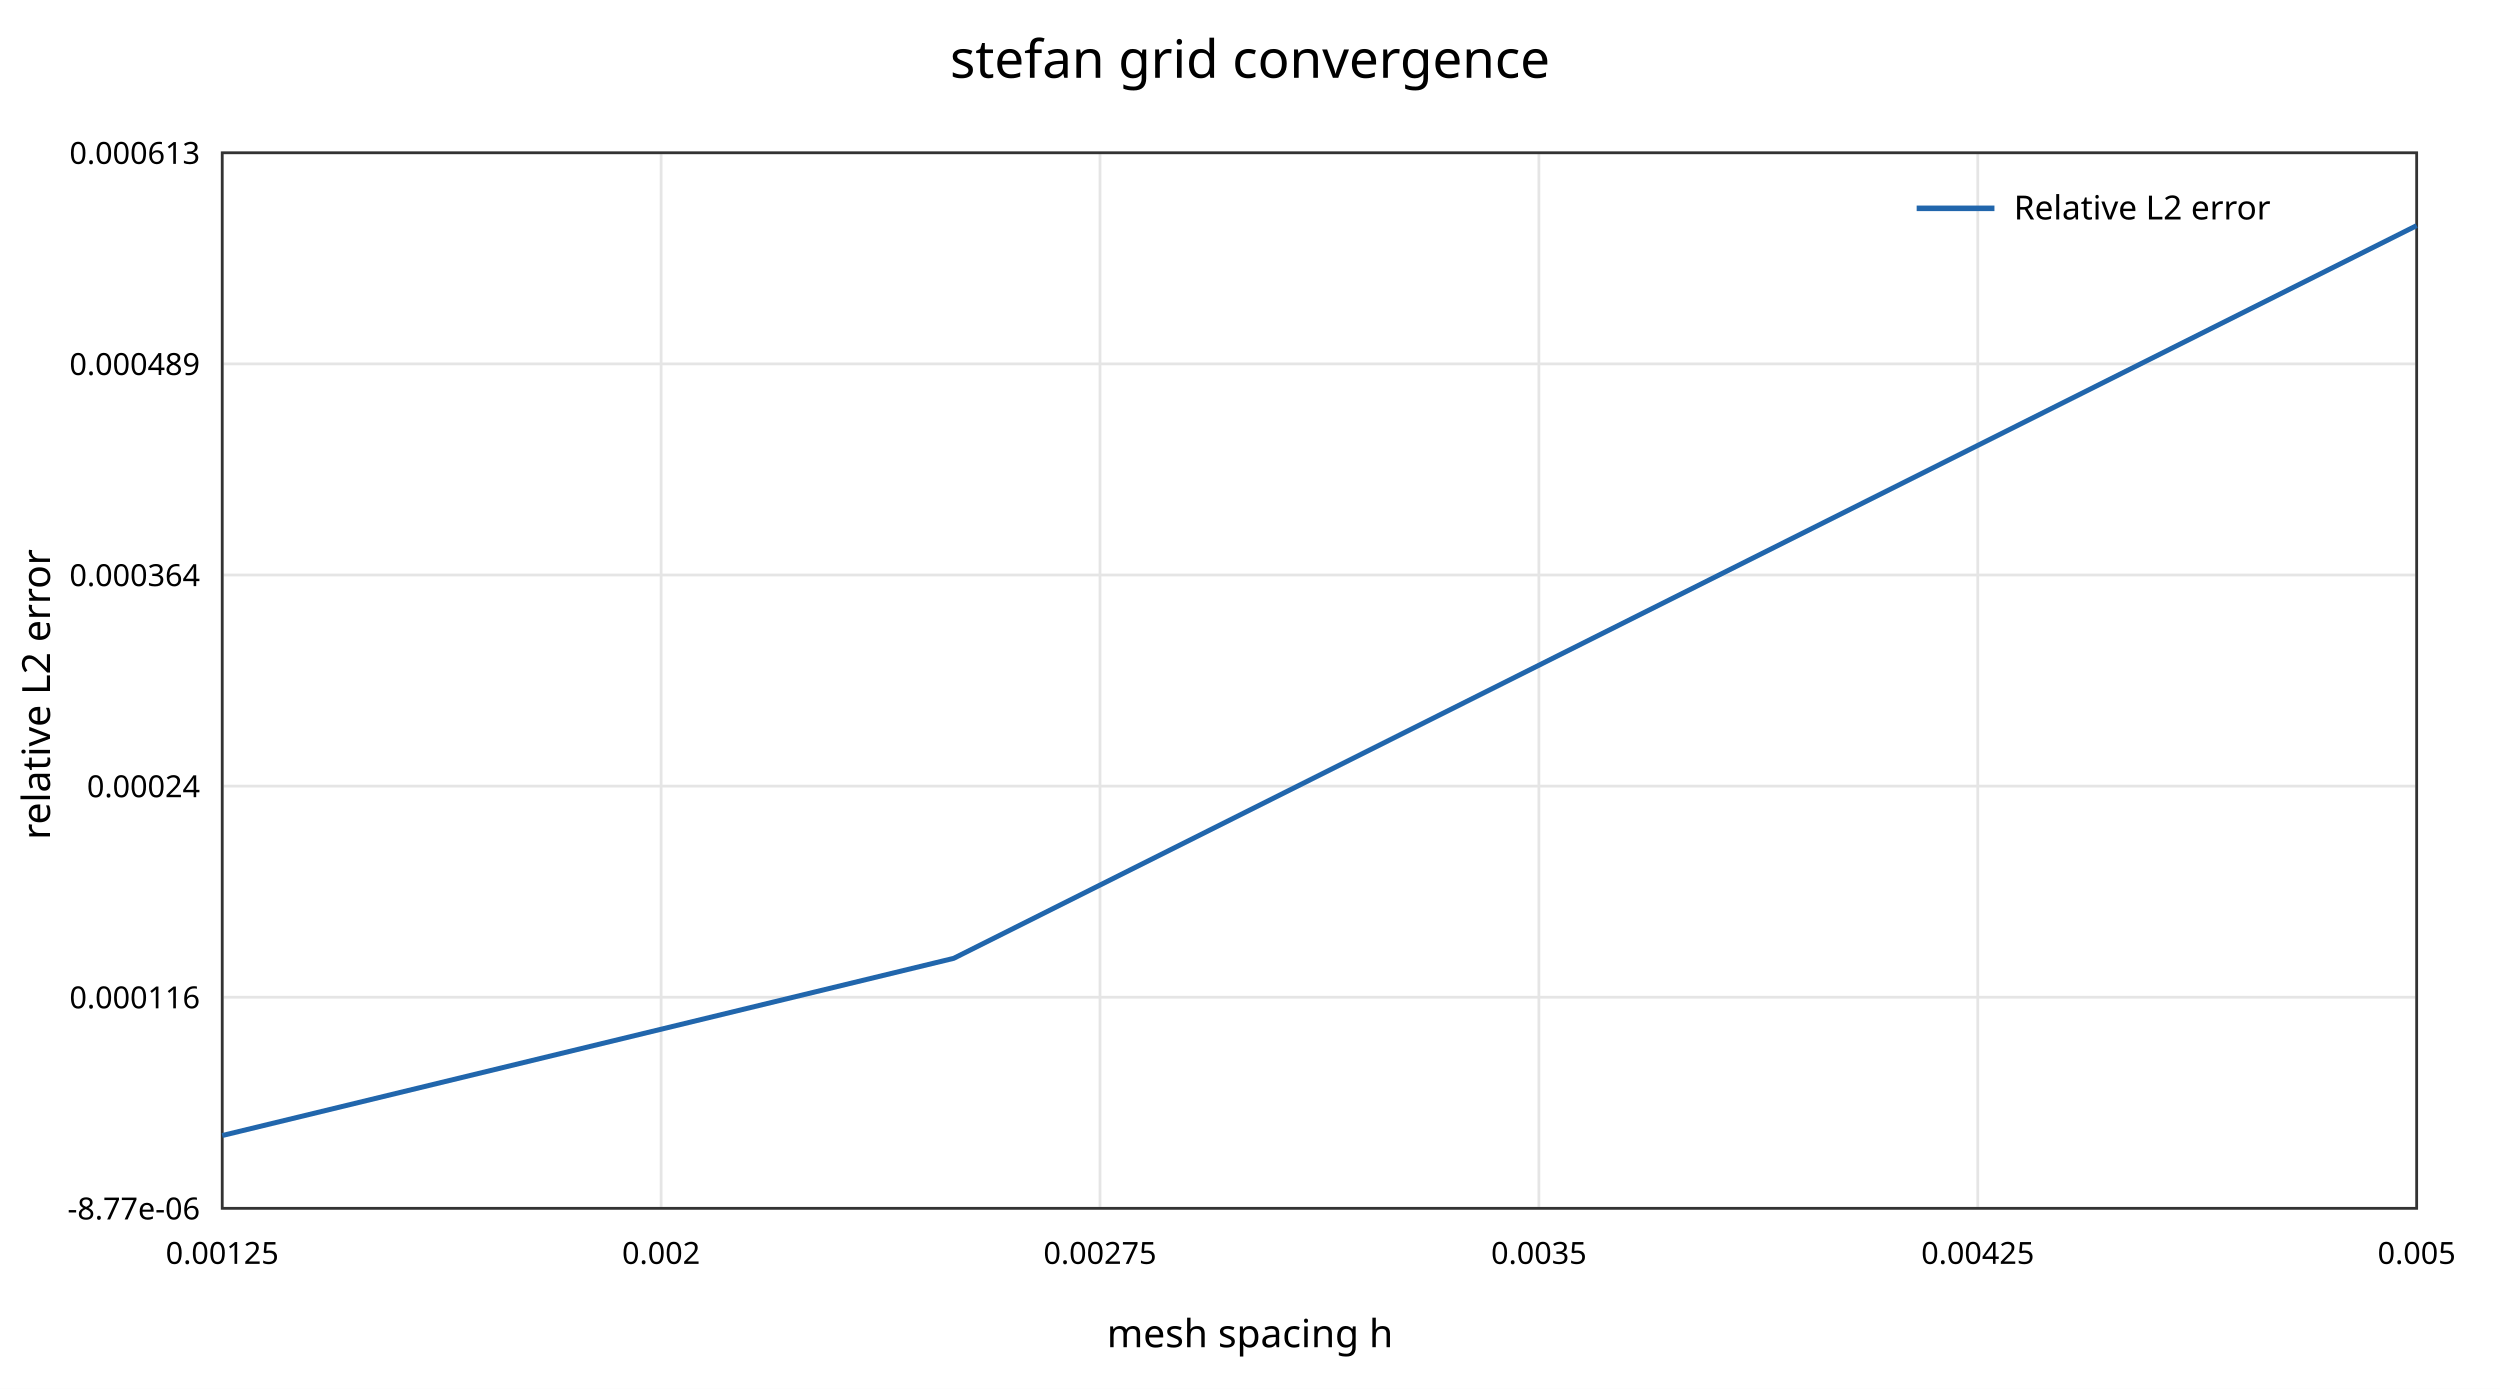
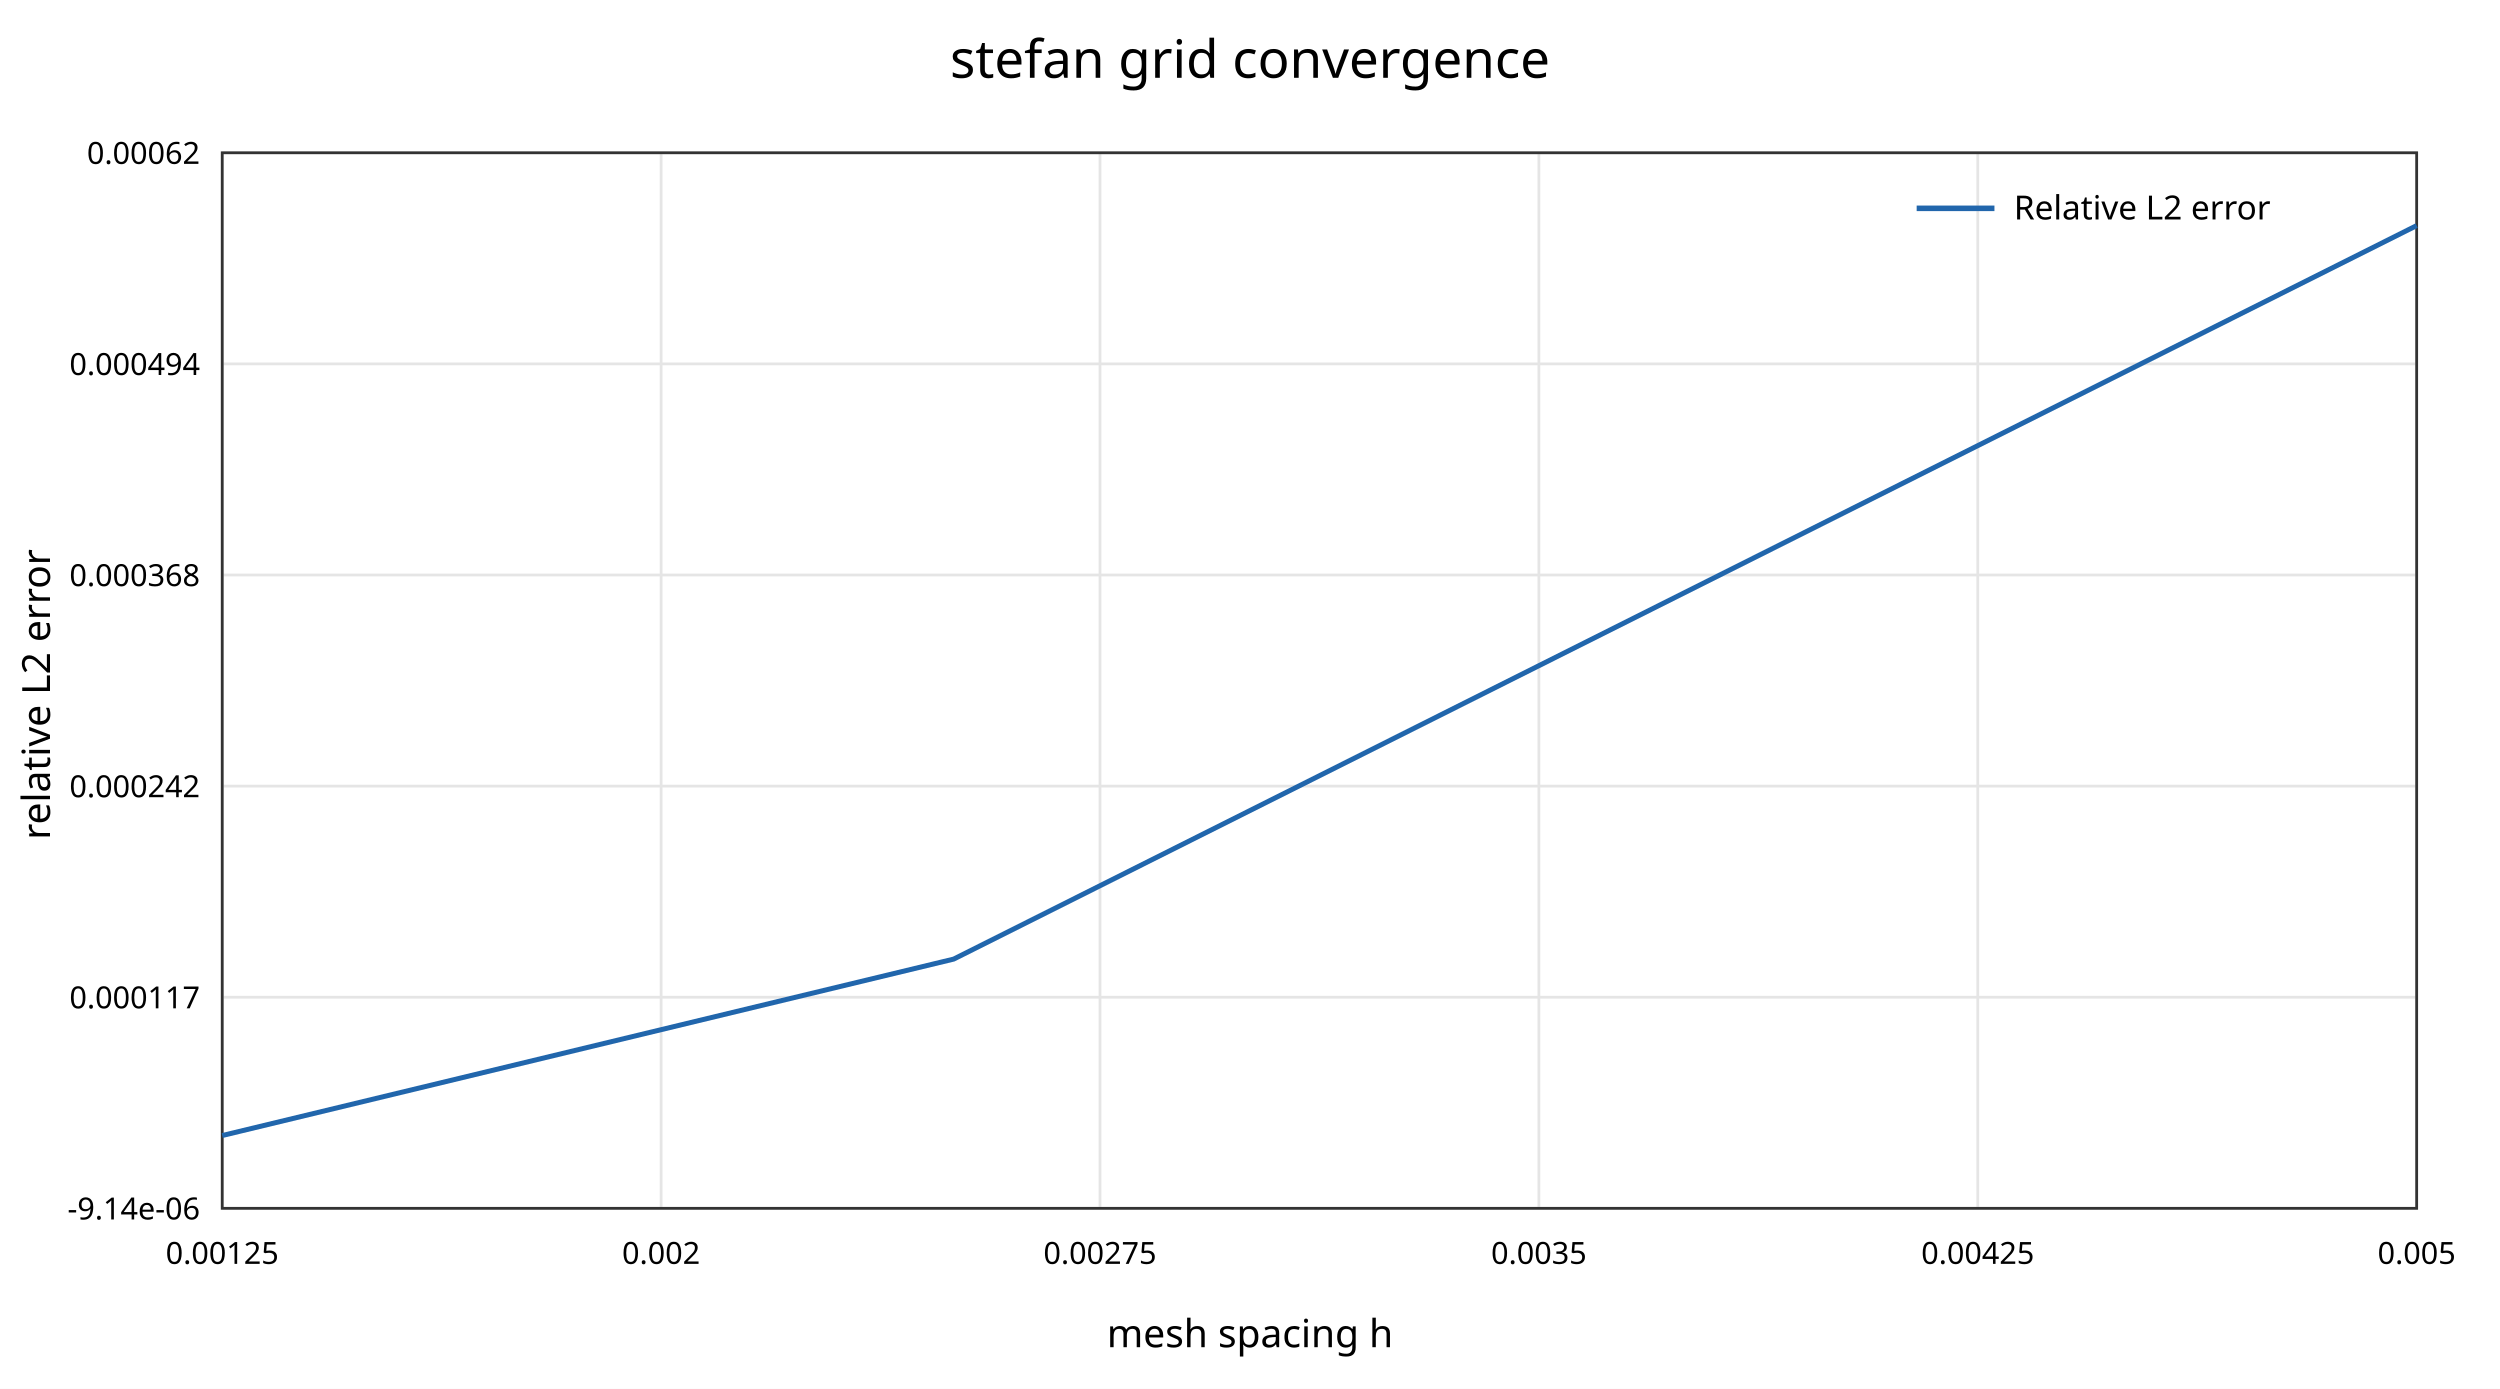
<svg xmlns="http://www.w3.org/2000/svg" width="900" height="500" viewBox="0 0 900 500">
  <rect width="100%" height="100%" fill="white" />
  <text x="450.0" y="28" text-anchor="middle" font-family="sans-serif" font-size="19">stefan grid convergence</text>
  <line x1="80.00" y1="55" x2="80.00" y2="435" stroke="#e5e5e5" />
  <line x1="80" y1="435.00" x2="870" y2="435.00" stroke="#e5e5e5" />
  <text x="80.00" y="455" text-anchor="middle" font-family="sans-serif" font-size="11">0.00125</text>
-   <text x="72" y="439.00" text-anchor="end" font-family="sans-serif" font-size="11">-8.77e-06</text>
+   <text x="72" y="439.00" text-anchor="end" font-family="sans-serif" font-size="11">-9.14e-06</text>
  <line x1="238.00" y1="55" x2="238.00" y2="435" stroke="#e5e5e5" />
  <line x1="80" y1="359.00" x2="870" y2="359.00" stroke="#e5e5e5" />
  <text x="238.00" y="455" text-anchor="middle" font-family="sans-serif" font-size="11">0.002</text>
-   <text x="72" y="363.00" text-anchor="end" font-family="sans-serif" font-size="11">0.000116</text>
+   <text x="72" y="363.00" text-anchor="end" font-family="sans-serif" font-size="11">0.000117</text>
  <line x1="396.00" y1="55" x2="396.00" y2="435" stroke="#e5e5e5" />
  <line x1="80" y1="283.00" x2="870" y2="283.00" stroke="#e5e5e5" />
  <text x="396.00" y="455" text-anchor="middle" font-family="sans-serif" font-size="11">0.00275</text>
-   <text x="72" y="287.00" text-anchor="end" font-family="sans-serif" font-size="11">0.00024</text>
+   <text x="72" y="287.00" text-anchor="end" font-family="sans-serif" font-size="11">0.000242</text>
  <line x1="554.00" y1="55" x2="554.00" y2="435" stroke="#e5e5e5" />
  <line x1="80" y1="207.00" x2="870" y2="207.00" stroke="#e5e5e5" />
  <text x="554.00" y="455" text-anchor="middle" font-family="sans-serif" font-size="11">0.0035</text>
-   <text x="72" y="211.00" text-anchor="end" font-family="sans-serif" font-size="11">0.000364</text>
+   <text x="72" y="211.00" text-anchor="end" font-family="sans-serif" font-size="11">0.000368</text>
  <line x1="712.00" y1="55" x2="712.00" y2="435" stroke="#e5e5e5" />
  <line x1="80" y1="131.00" x2="870" y2="131.00" stroke="#e5e5e5" />
  <text x="712.00" y="455" text-anchor="middle" font-family="sans-serif" font-size="11">0.00425</text>
-   <text x="72" y="135.00" text-anchor="end" font-family="sans-serif" font-size="11">0.000489</text>
+   <text x="72" y="135.00" text-anchor="end" font-family="sans-serif" font-size="11">0.000494</text>
  <line x1="870.00" y1="55" x2="870.00" y2="435" stroke="#e5e5e5" />
  <line x1="80" y1="55.00" x2="870" y2="55.00" stroke="#e5e5e5" />
  <text x="870.00" y="455" text-anchor="middle" font-family="sans-serif" font-size="11">0.005</text>
-   <text x="72" y="59.00" text-anchor="end" font-family="sans-serif" font-size="11">0.000613</text>
+   <text x="72" y="59.00" text-anchor="end" font-family="sans-serif" font-size="11">0.00062</text>
  <rect x="80" y="55" width="790" height="380" fill="none" stroke="#333" />
-   <polyline points="80.00,408.79 343.33,345.00 870.00,81.21" fill="none" stroke="#2166ac" stroke-width="1.8" />
+   <polyline points="80.00,408.79 343.33,345.27 870.00,81.21" fill="none" stroke="#2166ac" stroke-width="1.8" />
  <text x="450.0" y="485" text-anchor="middle" font-family="sans-serif" font-size="14">mesh spacing h</text>
  <text x="18" y="250.0" text-anchor="middle" transform="rotate(-90 18 250.0)" font-family="sans-serif" font-size="14">relative L2 error</text>
  <line x1="690" y1="75" x2="718" y2="75" stroke="#2166ac" stroke-width="2" />
  <text x="725" y="79" font-family="sans-serif" font-size="12">Relative L2 error</text>
</svg>
